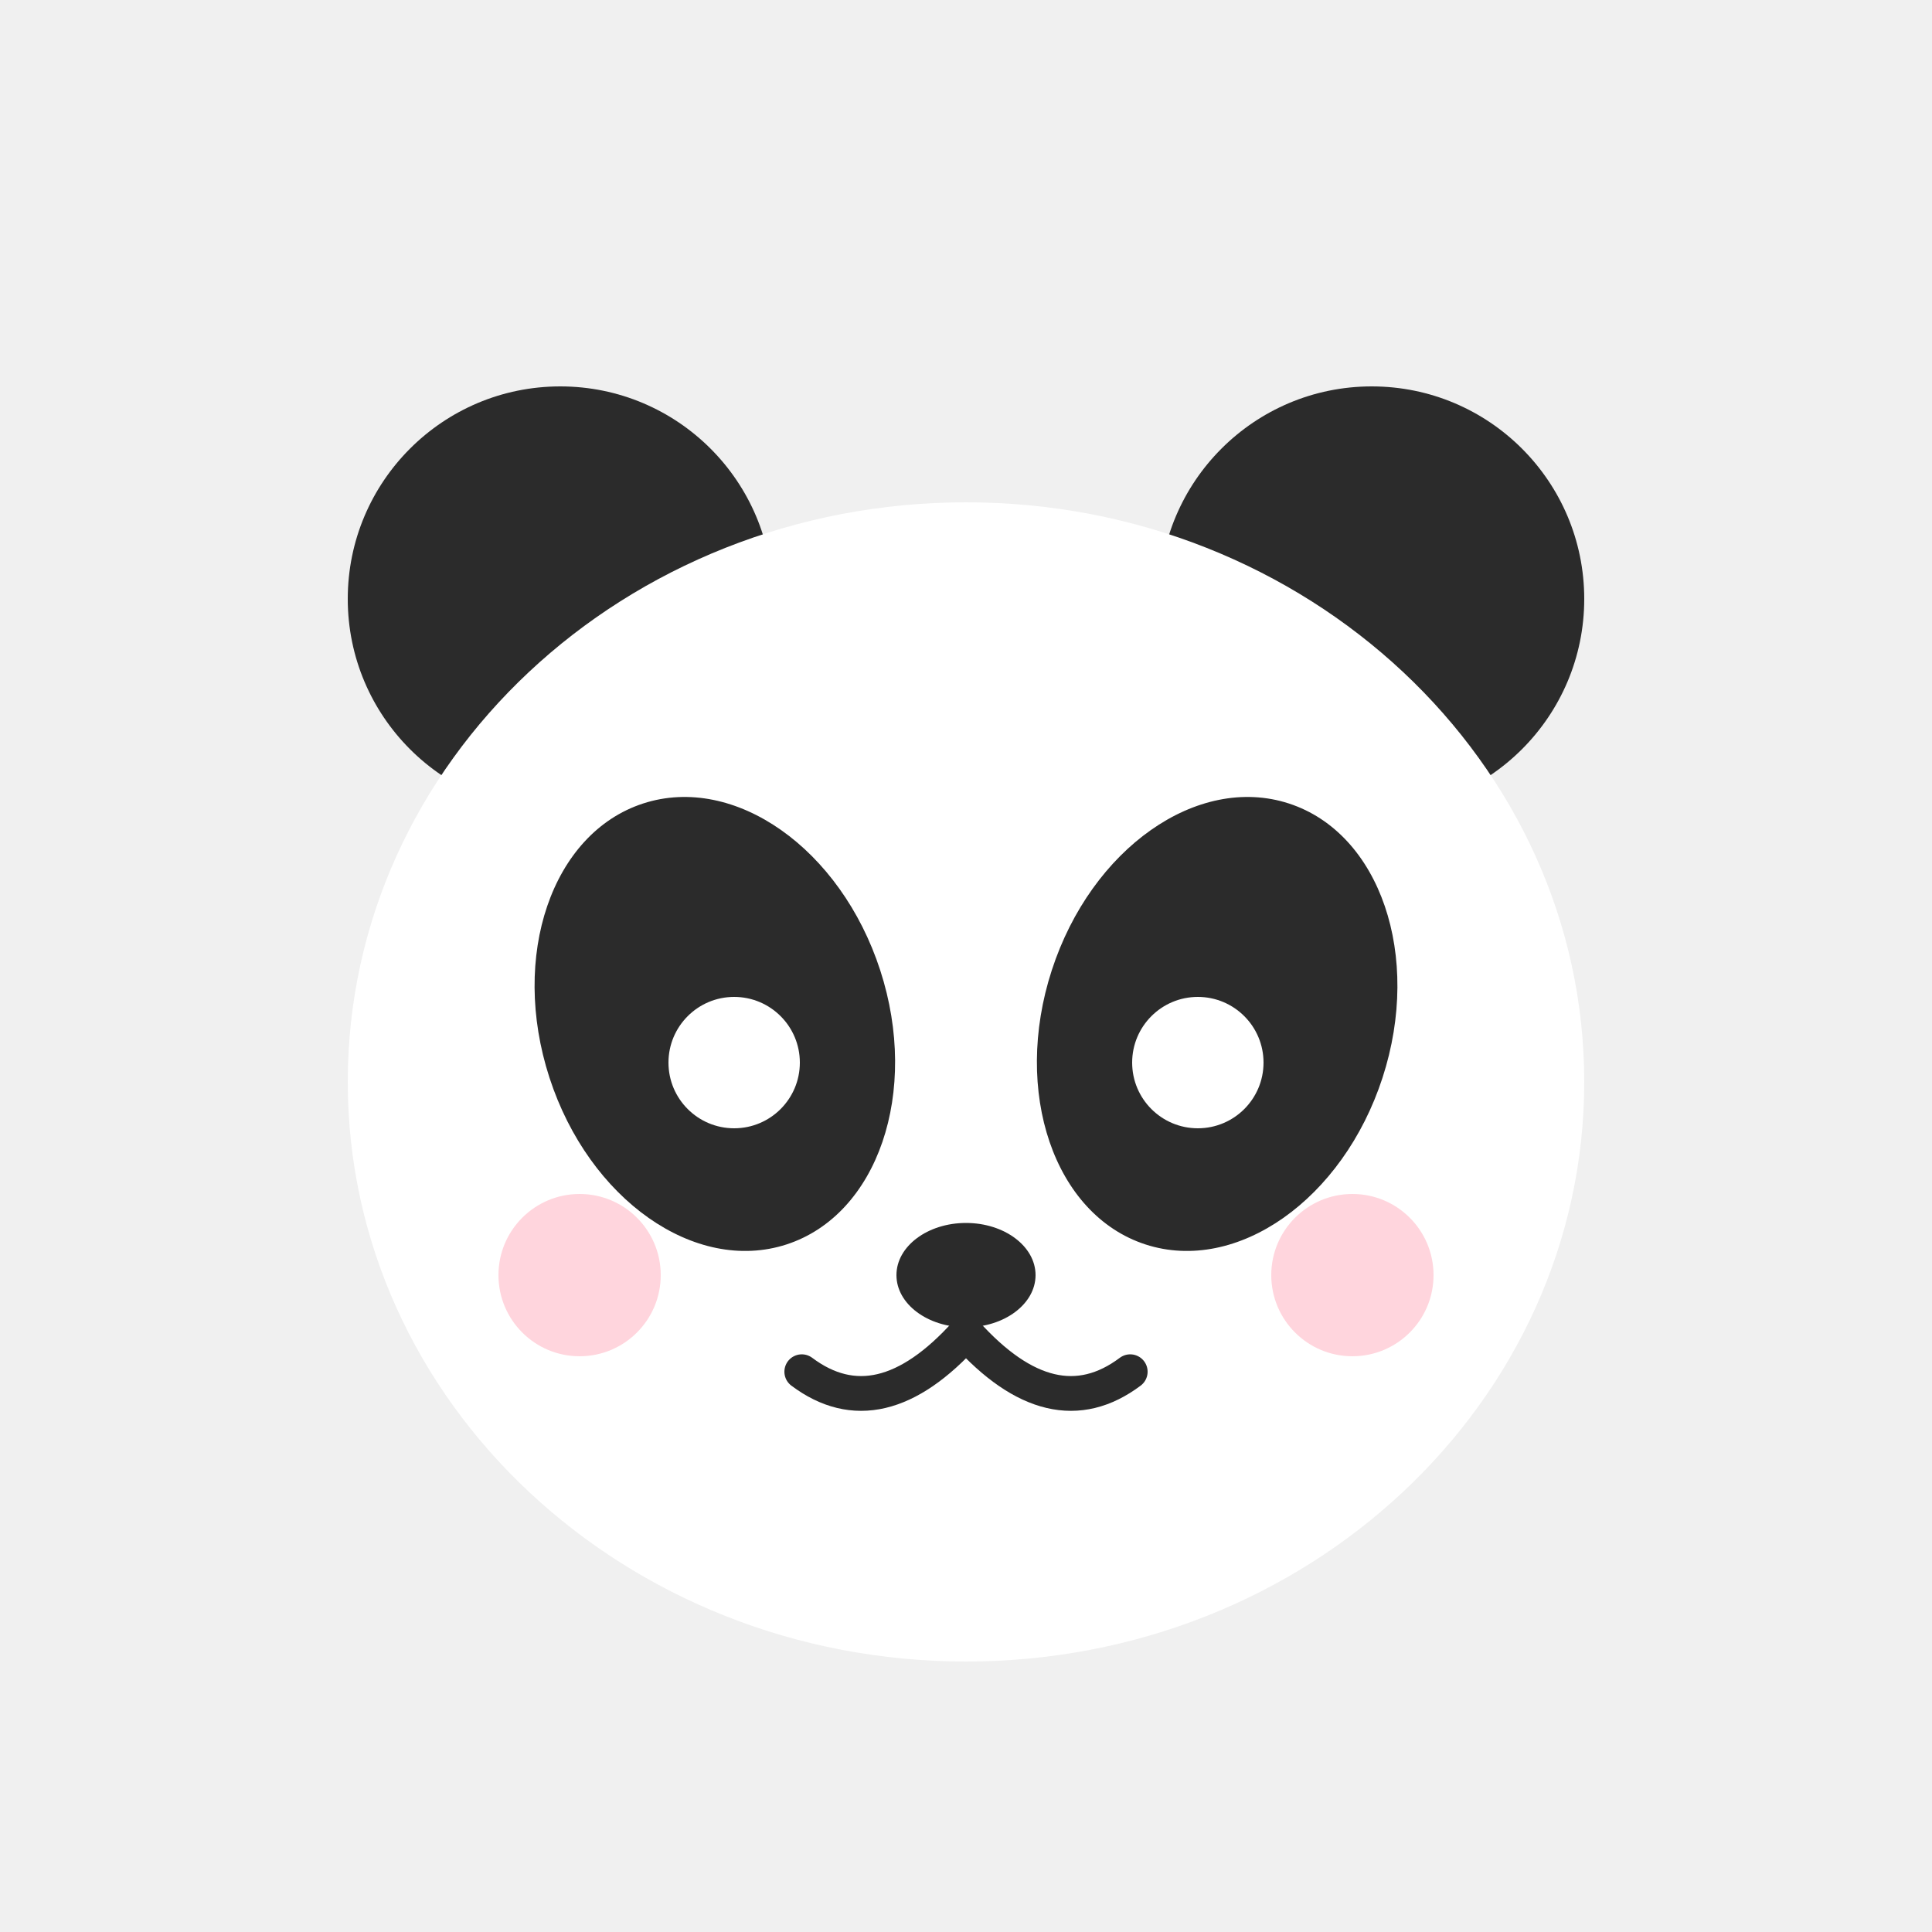
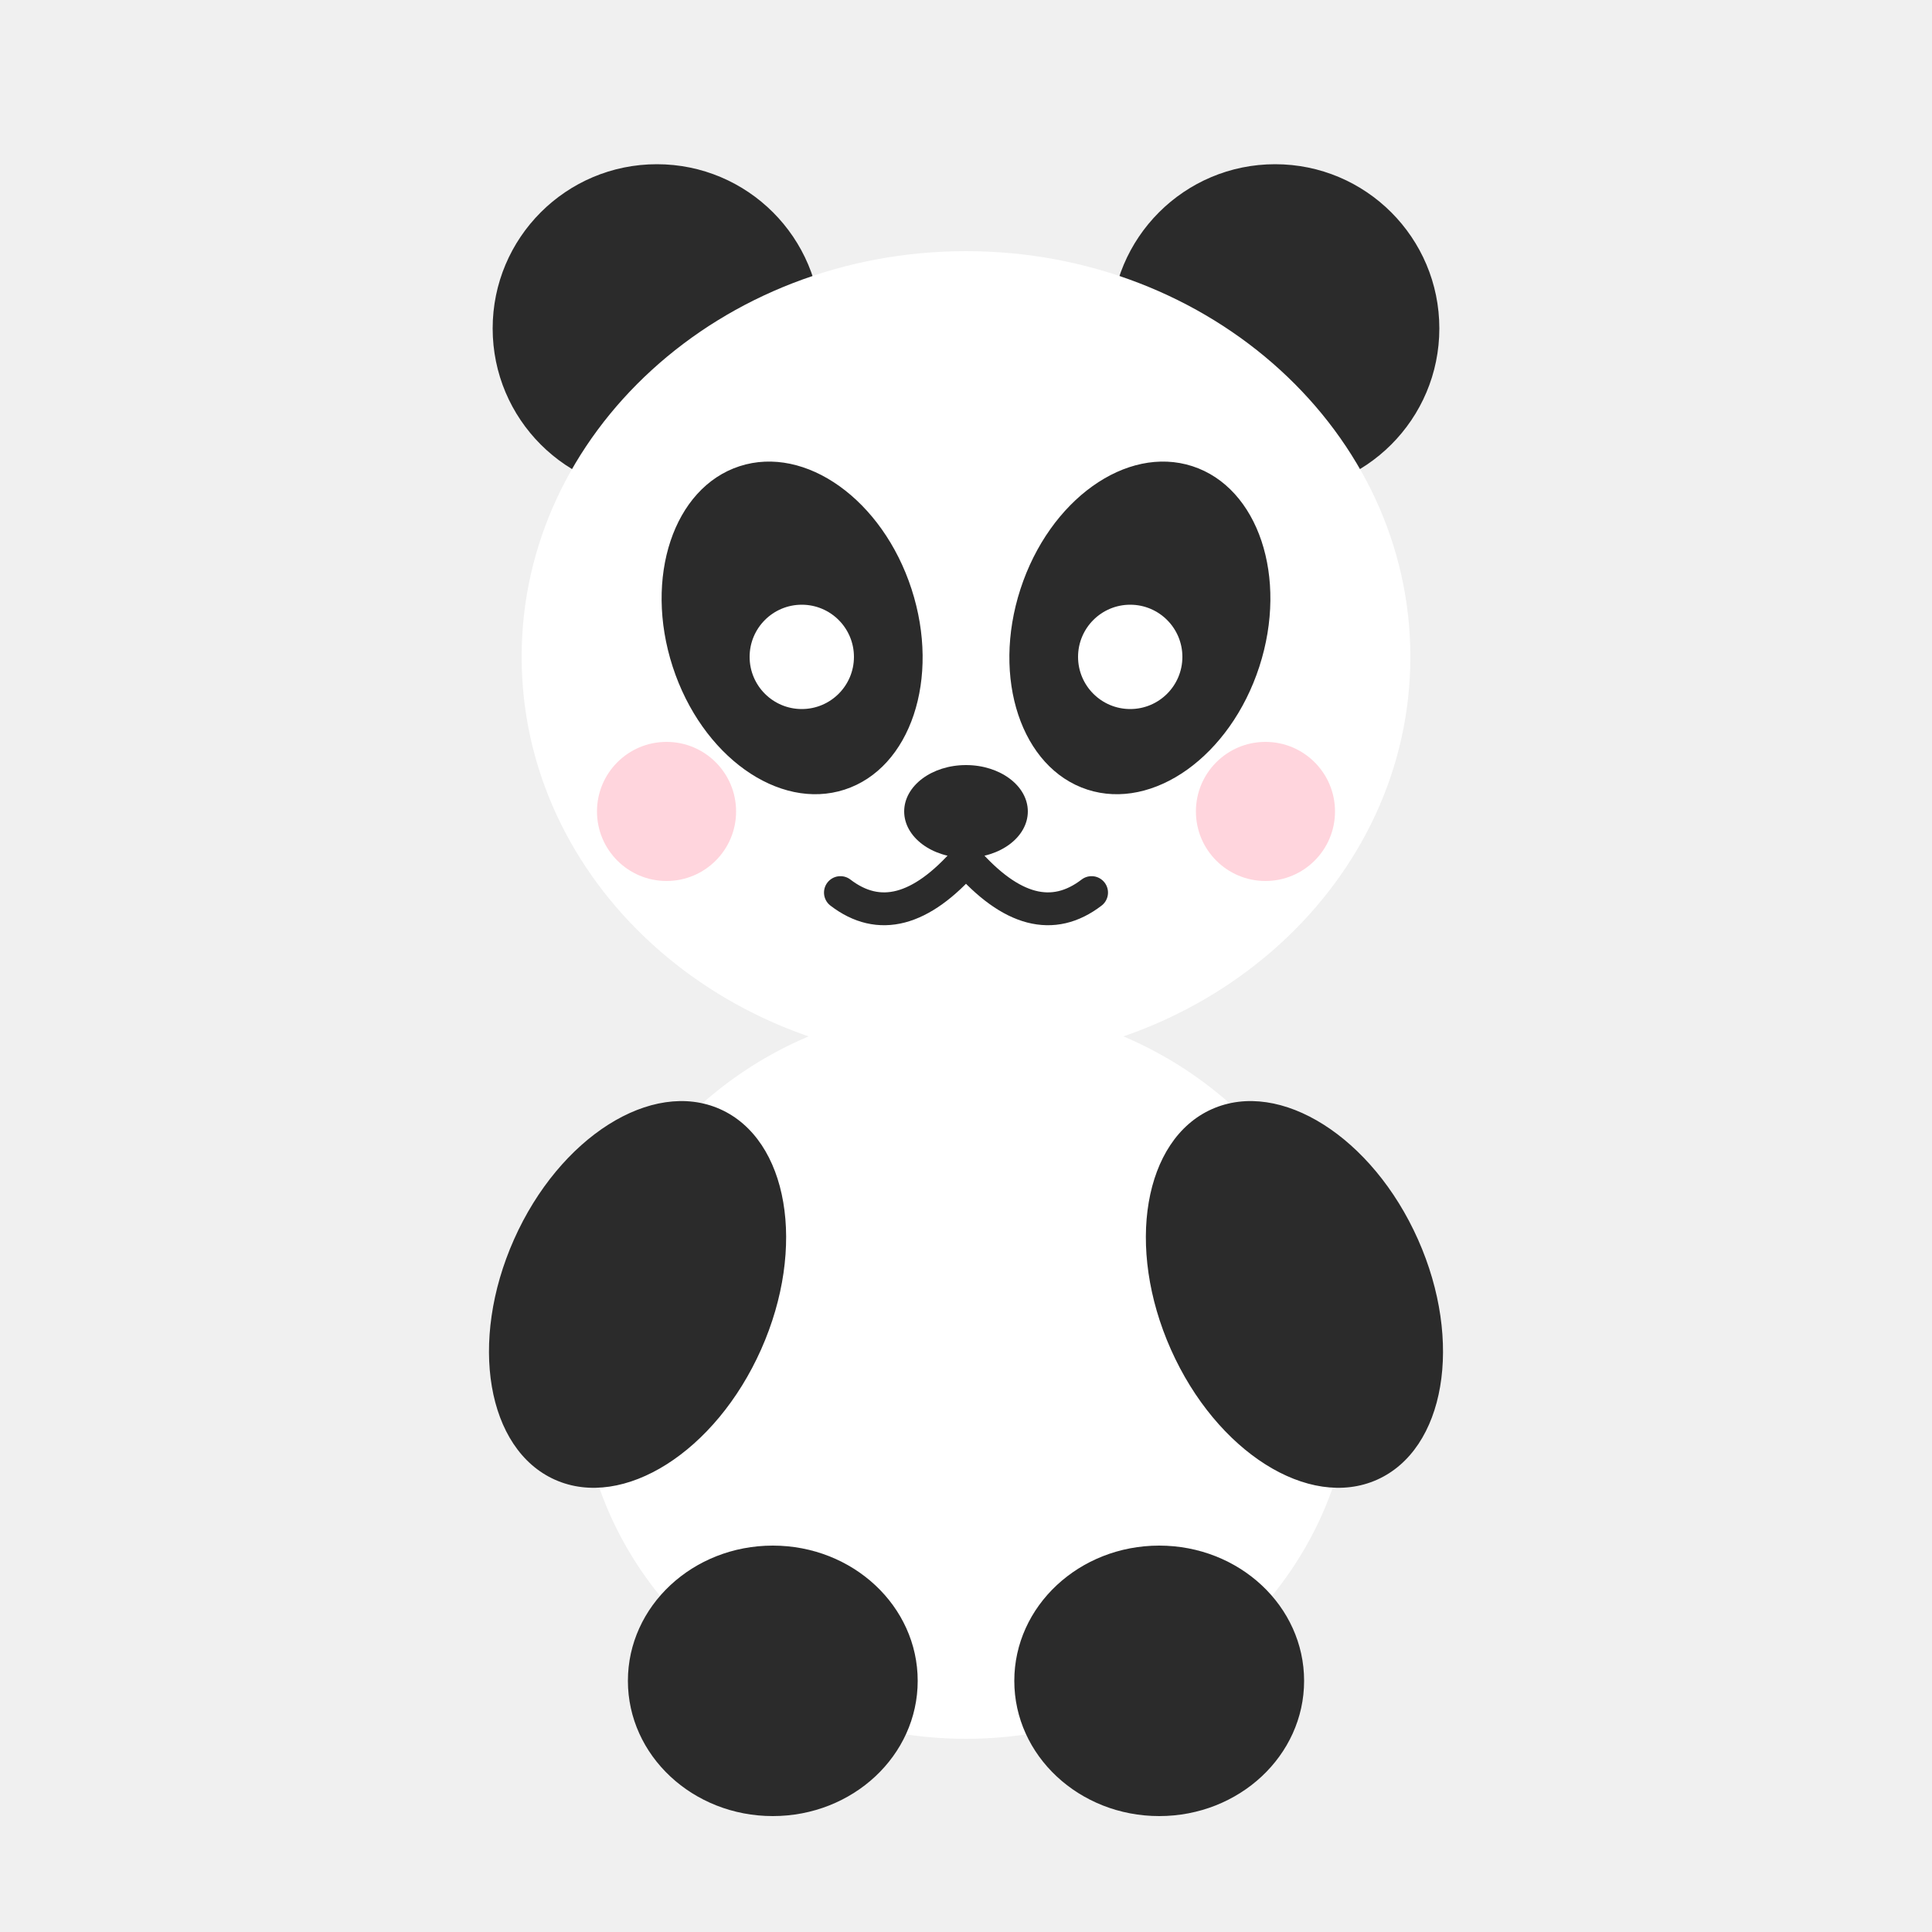
<svg xmlns="http://www.w3.org/2000/svg" viewBox="0 0 100 100">
  <style>
    .float{ animation:float 6s ease-in-out infinite; transform-origin:50px 50px }
    .bob  { animation:bob 5s ease-in-out infinite; transform-origin:50px 56px }
    .body { animation:breathe 5s ease-in-out infinite; transform-origin:50px 72px }
-     .eyes { animation:blink 6.5s ease-in-out infinite; transform-origin:50px 55px }
+     .eyes { animation:blink 6.5s ease-in-out infinite; transform-origin:50px 34px }
    @keyframes float  { 0%,100%{transform:translate(0,0)} 33%{transform:translate(2px,-2px)} 66%{transform:translate(-2px,-1px)} }
    @keyframes bob    { 0%,100%{transform:translateY(0)} 50%{transform:translateY(-2.5px)} }
    @keyframes breathe{ 0%,100%{transform:scale(1,1)} 50%{transform:scale(1.04,0.96)} }
    @keyframes blink  { 0%,91%,100%{transform:scaleY(1)} 95.5%{transform:scaleY(0.08)} }
  </style>
  <g class="float">
    <g class="bob">
      <g class="body">
-         <circle cx="29" cy="31" r="11" fill="#2b2b2b" />
-         <circle cx="71" cy="31" r="11" fill="#2b2b2b" />
-         <ellipse cx="50" cy="56" rx="32" ry="30" fill="#ffffff" />
-         <ellipse cx="37" cy="53" rx="9" ry="12" fill="#2b2b2b" transform="rotate(-18 37 53)" />
-         <ellipse cx="63" cy="53" rx="9" ry="12" fill="#2b2b2b" transform="rotate(18 63 53)" />
+         <circle cx="34" cy="17" r="8.5" fill="#2b2b2b" />
+         <circle cx="66" cy="17" r="8.5" fill="#2b2b2b" />
+         <ellipse cx="50" cy="71" rx="20" ry="19" fill="#ffffff" />
+         <ellipse cx="33" cy="67" rx="7" ry="10.5" fill="#2b2b2b" transform="rotate(24 33 67)" />
+         <ellipse cx="67" cy="67" rx="7" ry="10.5" fill="#2b2b2b" transform="rotate(-24 67 67)" />
+         <ellipse cx="40" cy="87" rx="7.5" ry="7" fill="#2b2b2b" />
+         <ellipse cx="60" cy="87" rx="7.5" ry="7" fill="#2b2b2b" />
+         <ellipse cx="50" cy="34" rx="23" ry="21" fill="#ffffff" />
+         <ellipse cx="41" cy="32.5" rx="6.5" ry="8.8" fill="#2b2b2b" transform="rotate(-18 41 32.5)" />
+         <ellipse cx="59" cy="32.5" rx="6.5" ry="8.8" fill="#2b2b2b" transform="rotate(18 59 32.5)" />
        <g class="eyes">
-           <circle cx="38" cy="55" r="3.4" fill="#ffffff" />
-           <circle cx="62" cy="55" r="3.4" fill="#ffffff" />
+           <circle cx="41.5" cy="34" r="2.7" fill="#ffffff" />
+           <circle cx="58.5" cy="34" r="2.7" fill="#ffffff" />
        </g>
-         <ellipse cx="50" cy="66" rx="3.6" ry="2.7" fill="#2b2b2b" />
-         <path d="M50 69 Q45.5 74 41.5 71 M50 69 Q54.5 74 58.5 71" stroke="#2b2b2b" stroke-width="1.8" fill="none" stroke-linecap="round" />
-         <circle cx="30" cy="66" r="4.2" fill="#ffb3c1" opacity="0.55" />
-         <circle cx="70" cy="66" r="4.2" fill="#ffb3c1" opacity="0.55" />
+         <ellipse cx="50" cy="42" rx="3.2" ry="2.4" fill="#2b2b2b" />
+         <path d="M50 44.5 Q46.5 48.5 43.5 46.2 M50 44.5 Q53.5 48.5 56.5 46.2" stroke="#2b2b2b" stroke-width="1.7" fill="none" stroke-linecap="round" />
+         <circle cx="34.5" cy="42" r="3.6" fill="#ffb3c1" opacity="0.55" />
+         <circle cx="65.5" cy="42" r="3.6" fill="#ffb3c1" opacity="0.55" />
      </g>
    </g>
  </g>
</svg>
